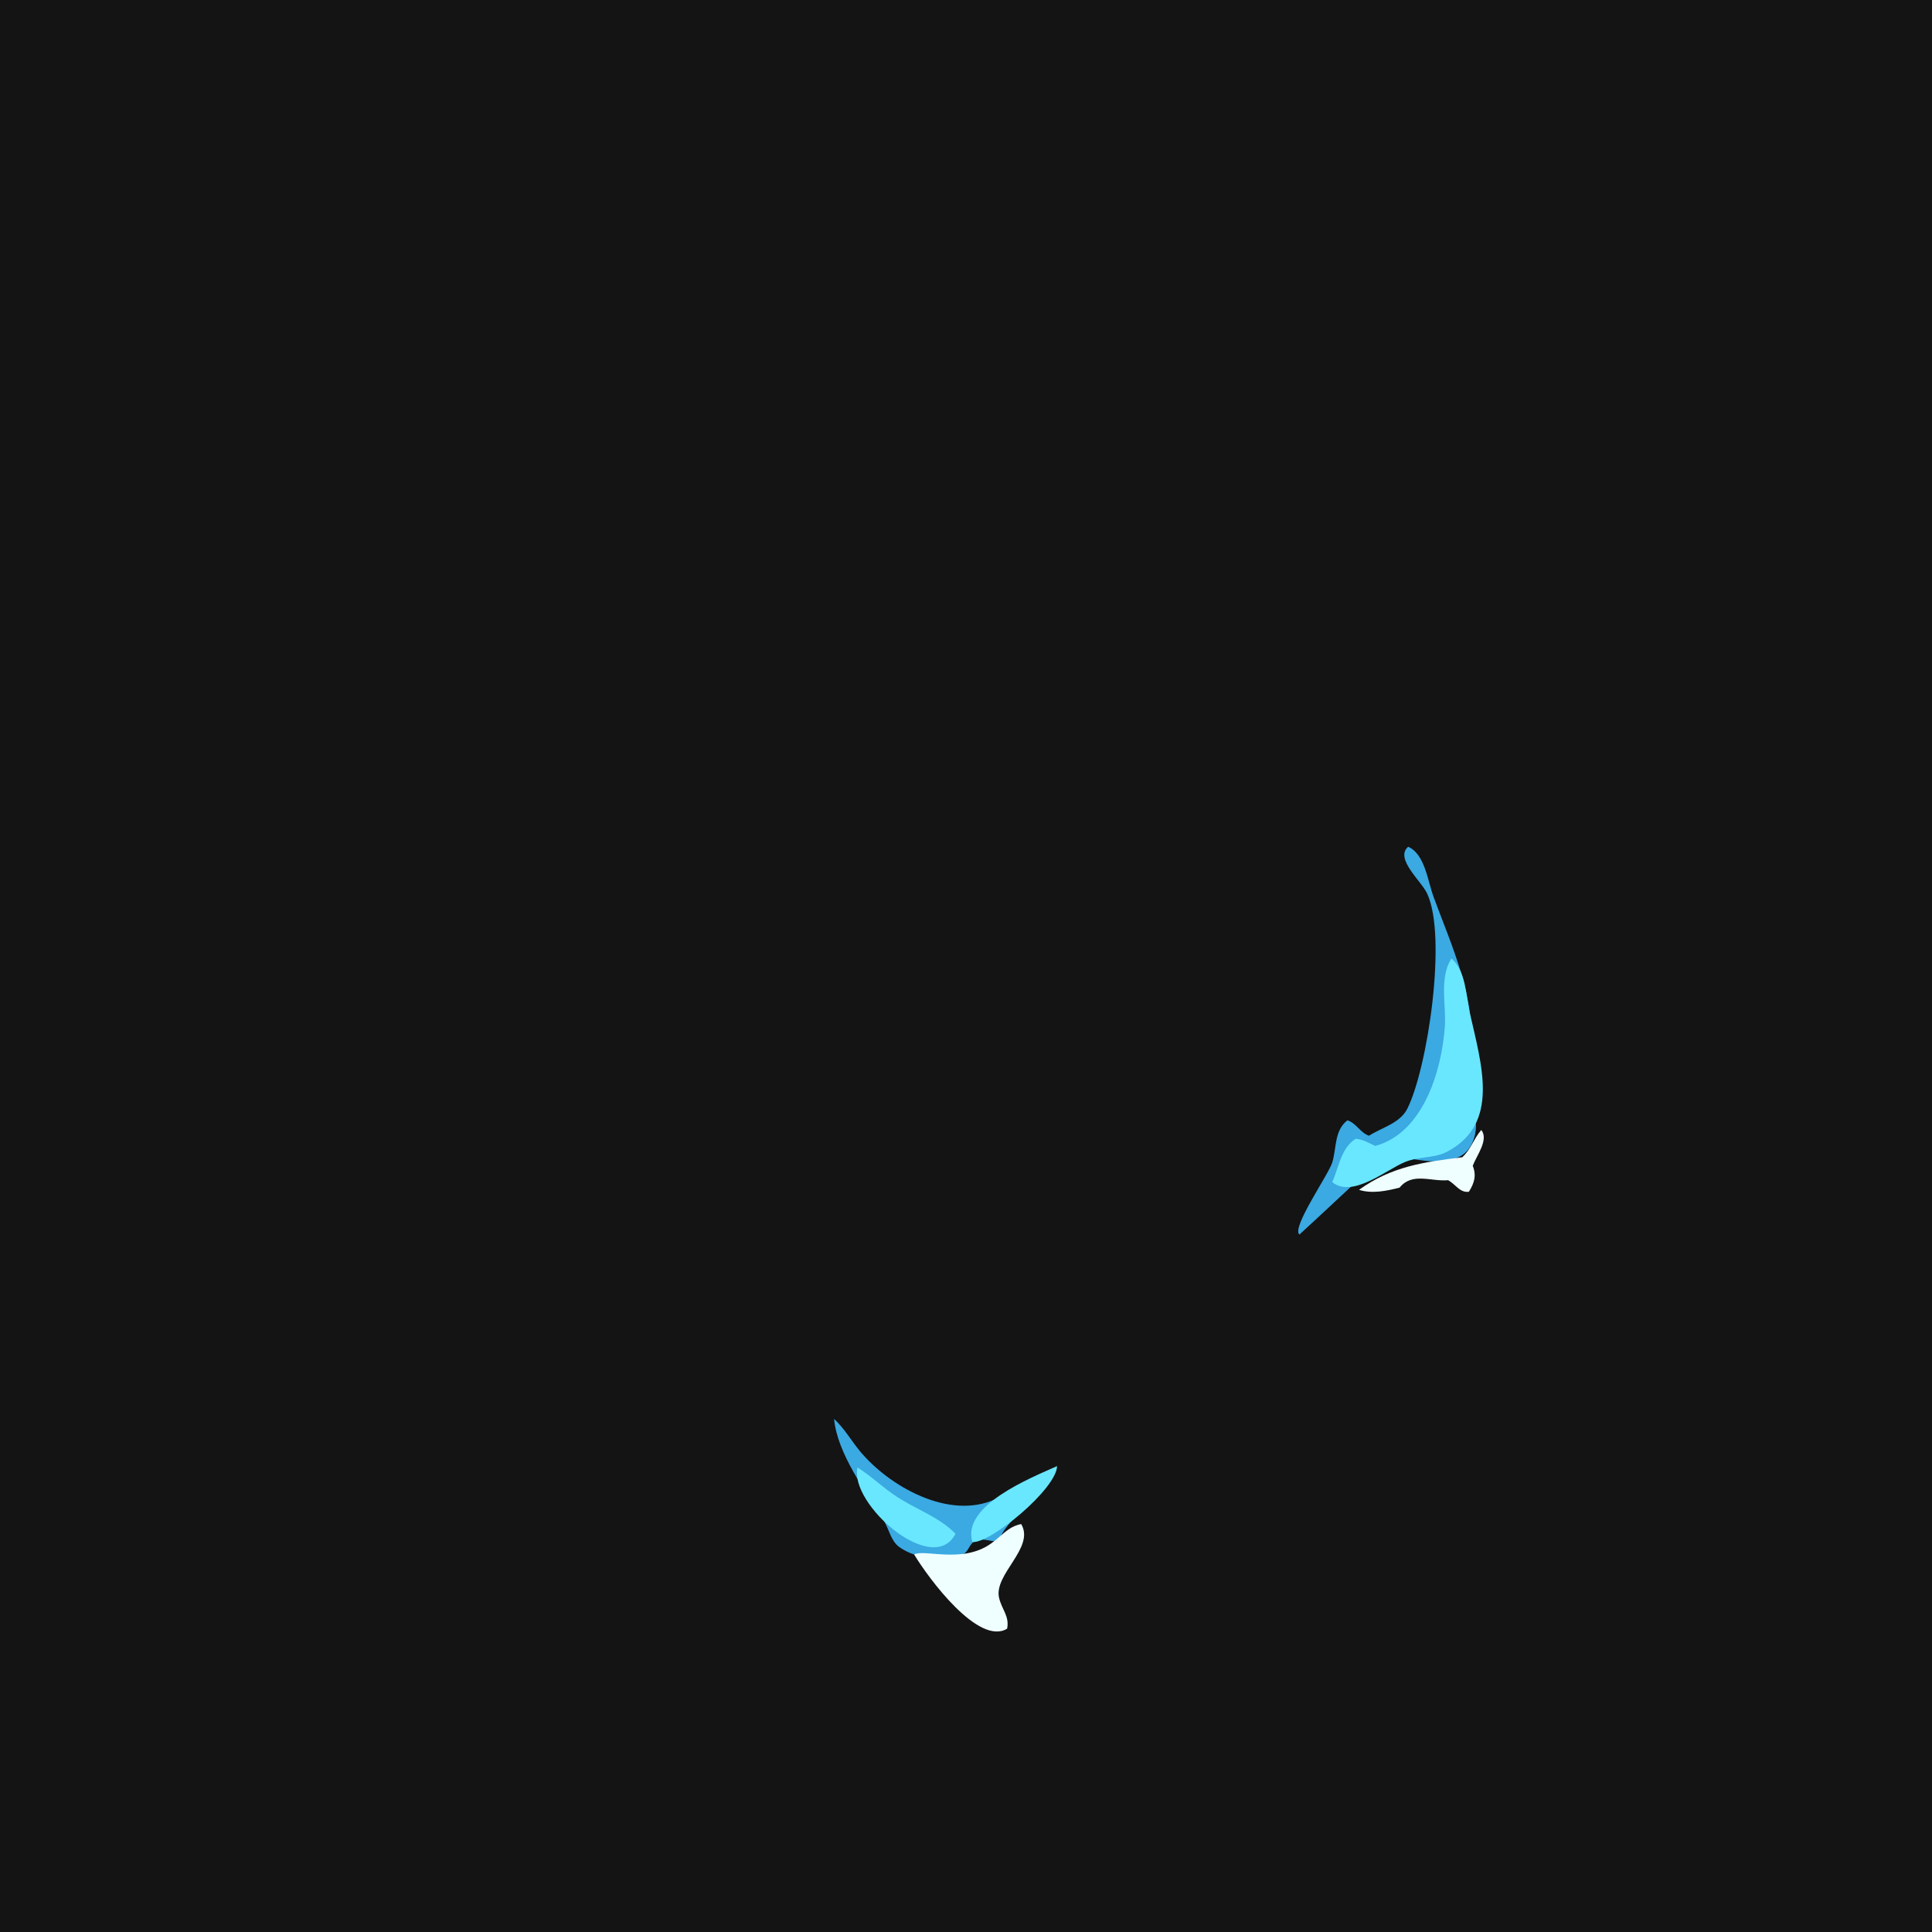
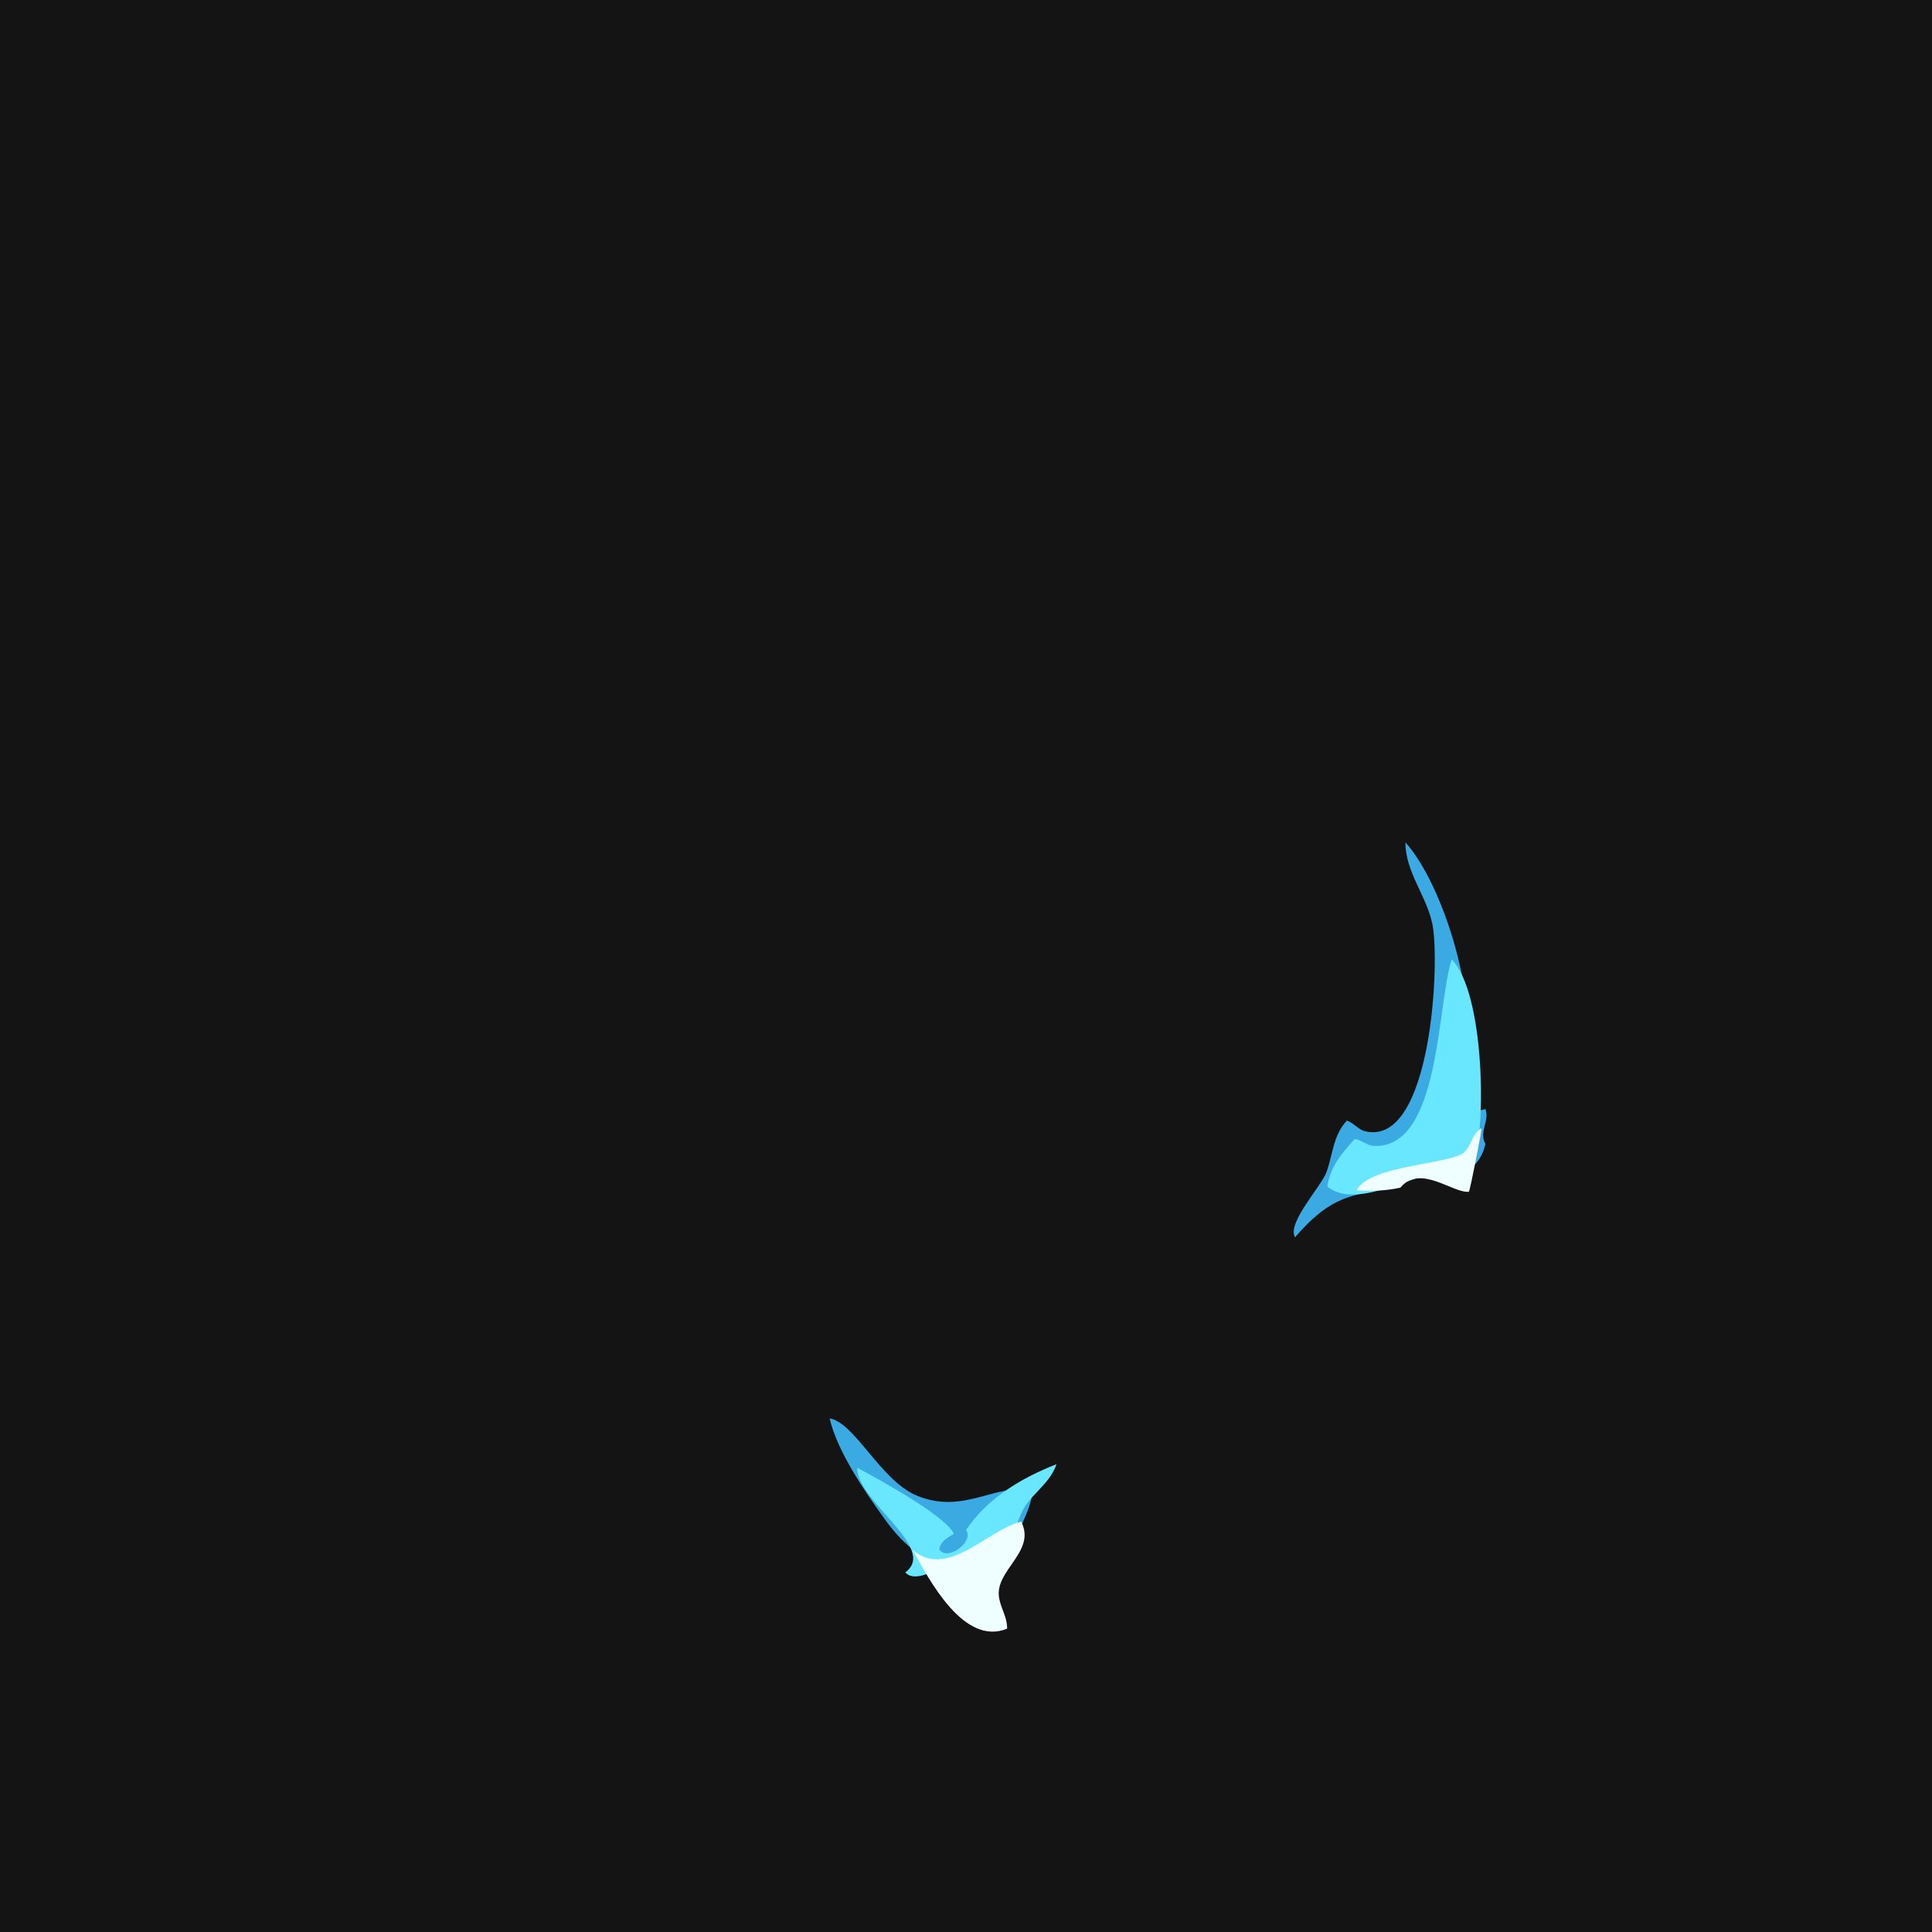
<svg xmlns="http://www.w3.org/2000/svg" width="700" height="700" viewBox="0 0 700 700">
  <rect width="700" height="700" fill="#141414" />
-   <path fill="#3ba9e2" fill-rule="evenodd" d="M470.8,447.3 C467.8,444.9 481.4,425.5 482.7,421.2 C484.3,415.9 483.4,409.6 488.2,405.9 C491.5,407.0 492.7,410.3 496.0,411.5 C500.9,408.4 507.2,407.0 509.9,401.7 C517.2,387.2 524.4,339.5 517.1,323.8 C515.1,319.3 505.2,311.1 510.2,306.8 C516.3,309.4 517.3,319.4 519.5,325.2 C525.9,342.6 535.0,361.9 532.7,380.9 C531.6,389.1 524.4,398.1 525.1,403.3 C528.0,405.1 530.0,402.0 533.2,401.8 C536.2,406.6 534.8,415.2 529.8,418.5 C524.5,422.1 515.0,420.7 508.8,419.3 C504.2,422.0 498.3,421.8 494.5,425.3 C486.5,432.7 478.8,440.0 470.8,447.3Z M325.8,560.5 C322.8,558.3 322.2,554.3 320.3,551.1 C313.8,540.5 303.4,526.8 302.2,514.1 C305.9,517.5 308.3,521.8 311.5,525.7 C322.0,538.4 343.7,550.9 360.6,543.2 C364.8,541.2 369.3,536.0 374.1,538.7 C371.3,548.8 364.2,551.2 361.8,558.5 C358.6,558.6 355.7,556.9 353.0,558.5 C351.0,559.7 350.9,562.4 348.7,563.2 C341.5,565.7 331.9,564.9 325.8,560.5Z" />
-   <path fill="#69e7fe" fill-rule="evenodd" d="M482.7,428.3 C485.1,422.9 485.9,415.9 491.2,412.6 C493.9,412.8 495.8,414.1 498.3,415.2 C515.8,410.4 522.4,387.7 523.5,371.8 C524.0,364.1 521.4,354.1 525.9,347.3 C531.1,351.8 531.1,360.4 532.5,366.8 C536.8,385.9 543.6,407.1 524.3,417.3 C519.7,419.7 514.0,419.0 509.1,421.0 C502.4,423.7 490.0,434.3 482.7,428.3Z M352.3,558.7 C348.3,545.5 373.4,535.5 383.0,531.2 C382.8,539.5 358.7,559.4 352.3,558.7Z M310.7,531.7 C315.8,534.9 320.1,539.2 325.1,542.4 C332.2,547.0 340.2,549.6 346.2,555.7 C338.1,571.6 307.6,544.9 310.7,531.7Z" />
-   <path fill="#efffff" fill-rule="evenodd" d="M532.2,431.8 C528.9,432.2 527.5,429.2 524.7,427.6 C518.5,428.2 511.7,424.6 507.1,430.3 C502.4,431.5 497.1,432.6 492.4,431.1 C504.2,422.6 516.0,421.0 529.8,419.3 C532.9,416.5 534.0,412.5 536.7,409.4 C539.5,413.0 535.0,418.6 533.6,422.4 C535.0,425.9 534.2,428.6 532.2,431.8Z M331.2,563.2 C334.9,561.2 348.7,566.6 359.0,559.3 C362.9,556.6 365.2,553.1 370.0,552.2 C375.1,560.8 359.9,570.4 362.0,579.0 C363.0,583.2 365.8,585.6 364.9,590.1 C354.6,596.4 336.5,572.0 331.2,563.2Z" />
+   <path fill="#3ba9e2" fill-rule="evenodd" d="M469.2,448.3 C466.2,443.1 478.7,429.9 480.6,424.7 C483.0,418.0 483.0,411.4 488.0,406.0 C490.6,406.9 492.1,409.3 494.7,409.9 C518.8,415.5 521.9,347.6 518.9,334.4 C516.6,324.2 509.2,315.8 509.2,305.2 C523.4,320.9 536.6,365.4 529.7,384.0 C526.6,392.4 529.9,404.9 538.2,401.8 C539.8,406.3 535.7,410.1 538.2,414.5 C535.6,425.1 527.9,426.5 517.0,426.4 C509.5,420.5 498.7,422.6 496.6,431.9 C484.3,433.7 477.8,438.5 469.2,448.3Z M320.4,550.2 C313.3,540.3 303.3,525.8 300.6,513.9 C309.8,515.5 319.0,536.4 332.2,541.9 C349.6,549.1 361.4,536.6 374.1,540.4 C373.3,548.5 367.7,554.9 367.2,562.8 C348.0,573.1 333.1,568.0 320.4,550.2Z" />
+   <path fill="#69e7fe" fill-rule="evenodd" d="M480.9,429.9 C482.1,422.5 485.9,418.2 490.8,412.7 C493.5,413.0 495.3,415.2 498.0,415.2 C522.0,416.0 520.6,363.6 526.0,347.6 C537.9,359.9 538.6,408.4 533.8,422.4 C529.1,424.9 525.2,424.1 520.2,425.0 C509.3,427.0 490.6,437.9 480.9,429.9Z M328.0,569.7 C340.0,560.9 310.3,543.9 310.6,531.8 C317.9,535.7 342.5,549.1 345.6,555.7 C343.1,557.3 340.9,558.3 340.3,561.3 C343.0,565.9 353.1,558.7 350.0,554.4 C357.5,543.0 370.0,535.5 382.8,530.5 C380.0,538.5 372.4,541.8 369.7,549.1 C365.0,561.3 359.1,563.9 346.3,566.2 C341.5,567.0 332.0,574.2 328.0,569.7Z" />
+   <path fill="#efffff" fill-rule="evenodd" d="M532.2,431.8 C526.4,432.4 514.5,421.6 507.4,430.3 C502.1,431.5 496.9,431.6 491.5,431.3 C496.0,422.6 520.9,422.2 529.3,418.3 C533.0,416.6 533.1,410.5 536.8,408.8 C536.9,409.4 532.8,430.7 532.2,431.8Z M330.7,561.6 C343.3,572.3 357.6,554.4 370.0,551.3 C375.6,562.3 360.2,568.9 362.0,579.0 C362.7,583.0 364.9,585.7 364.9,590.1 C349.3,596.5 336.8,572.7 330.7,561.6Z" />
</svg>
